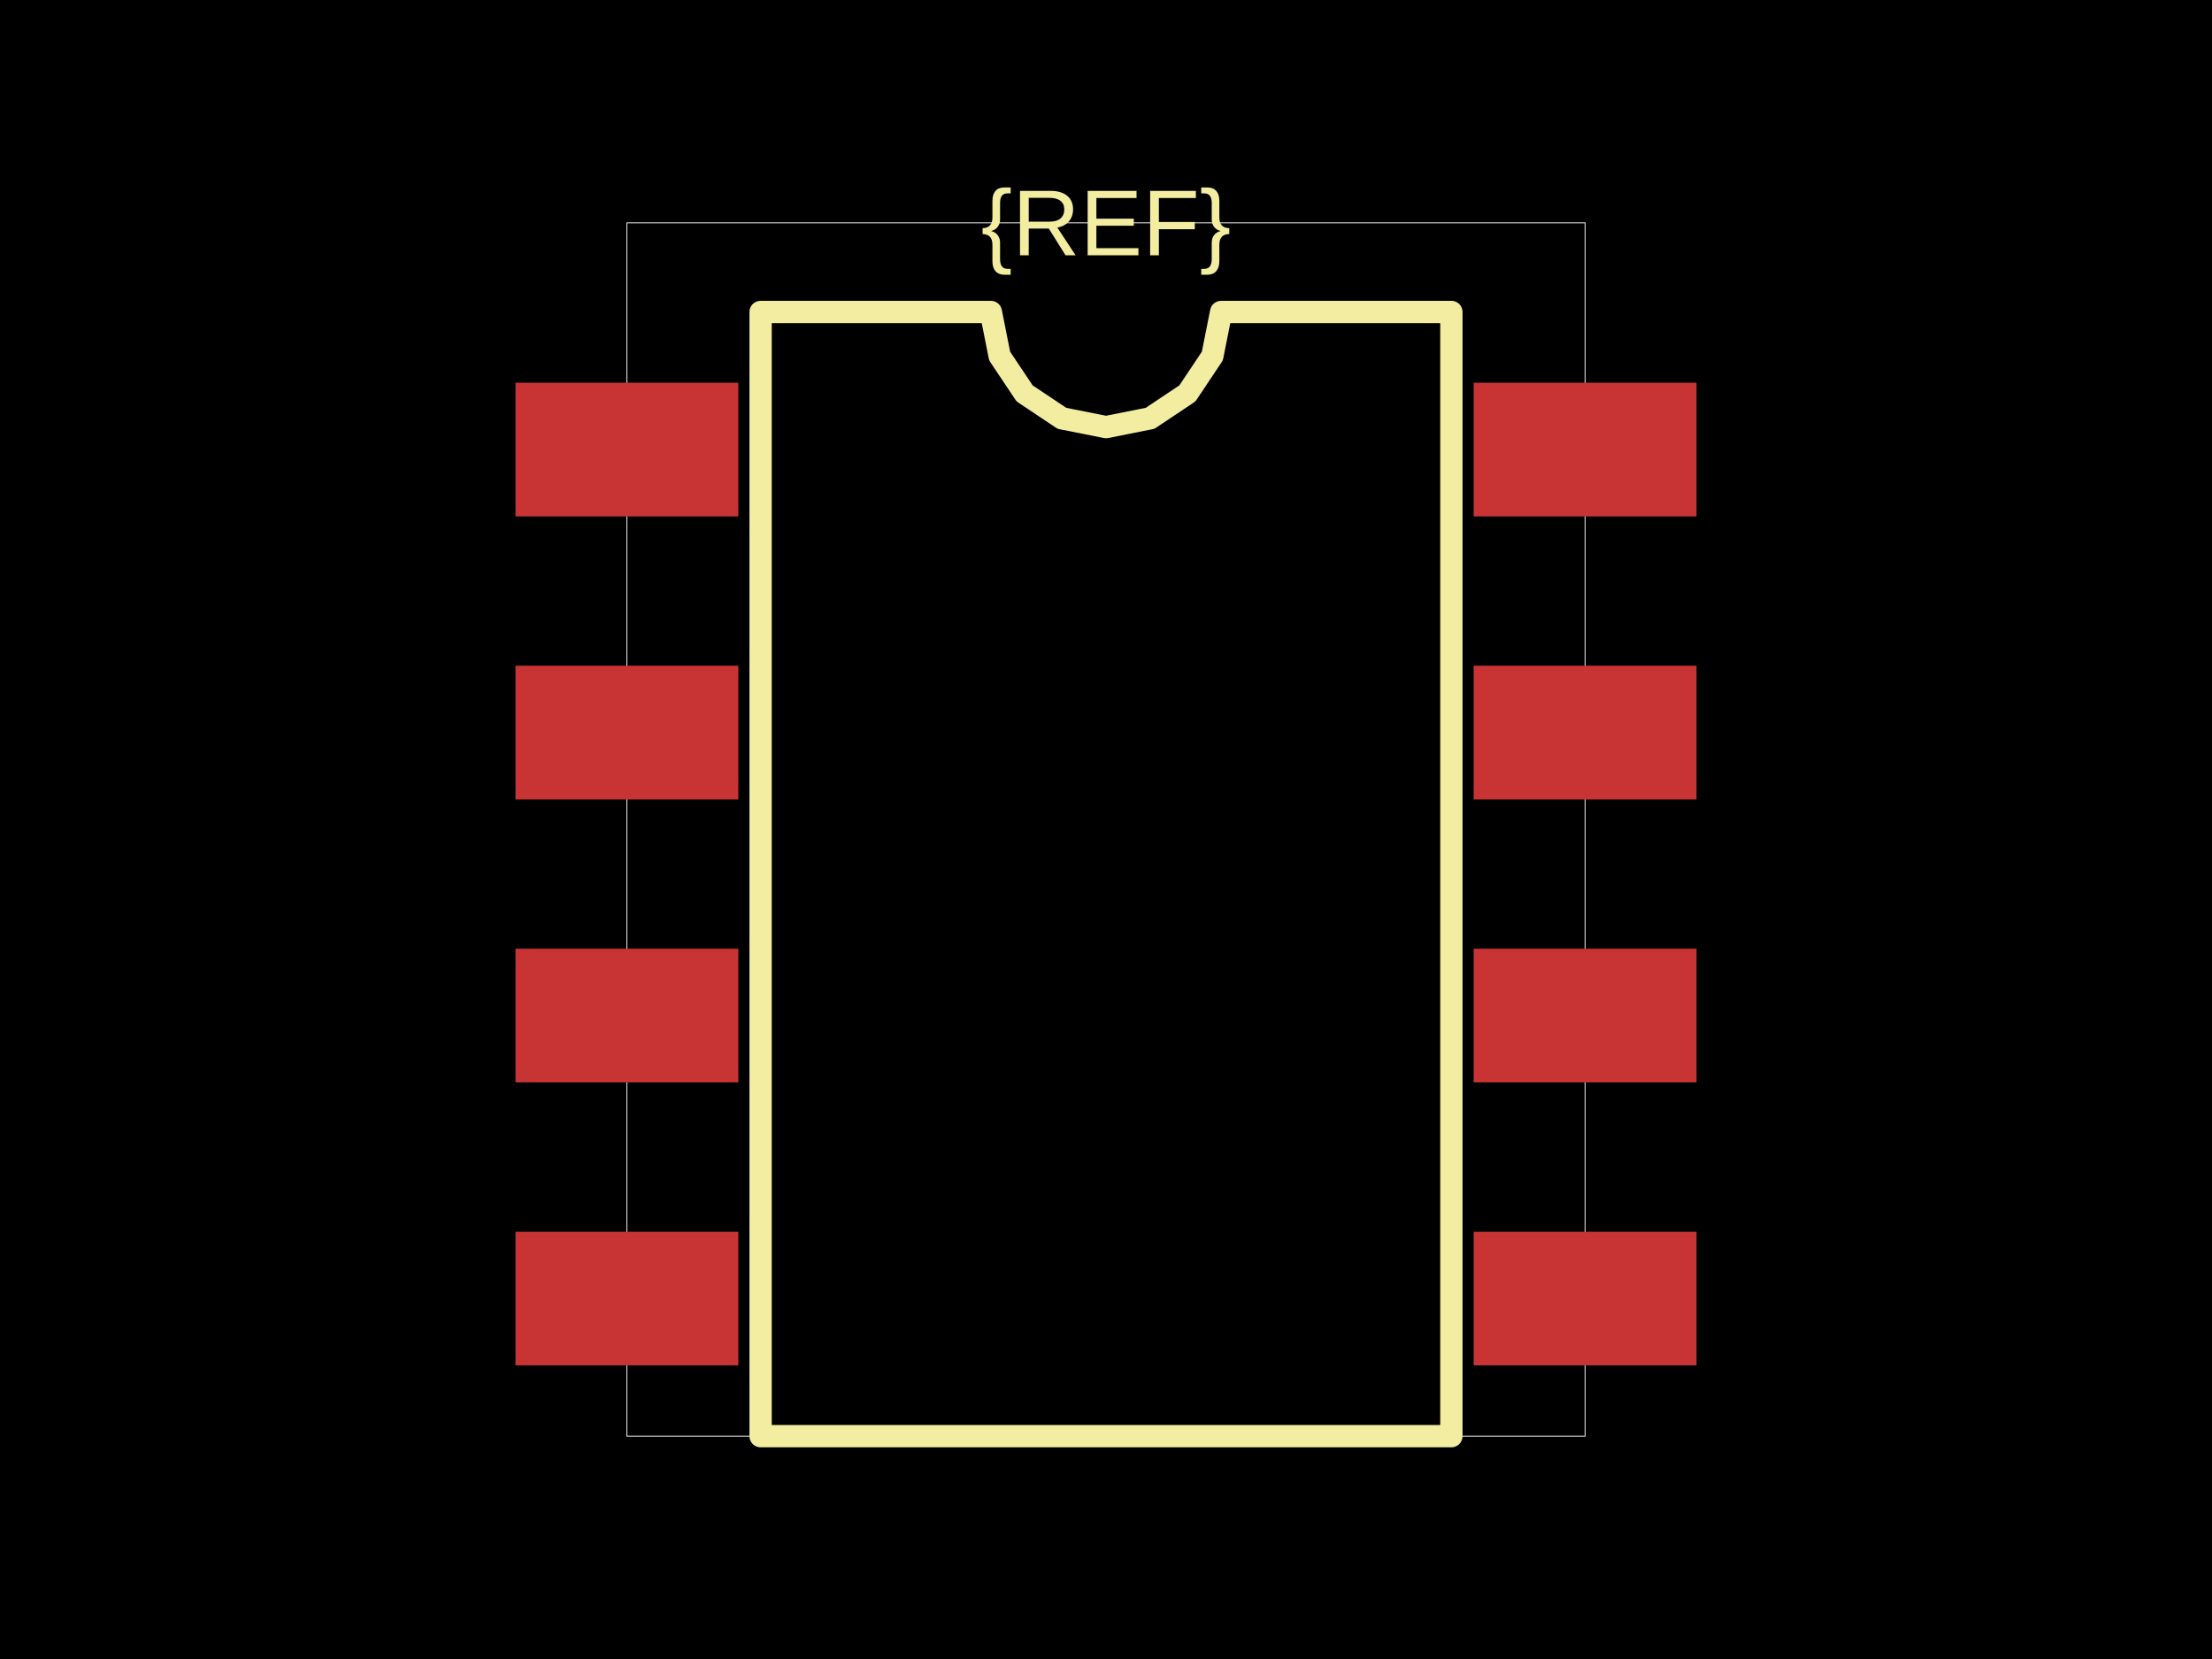
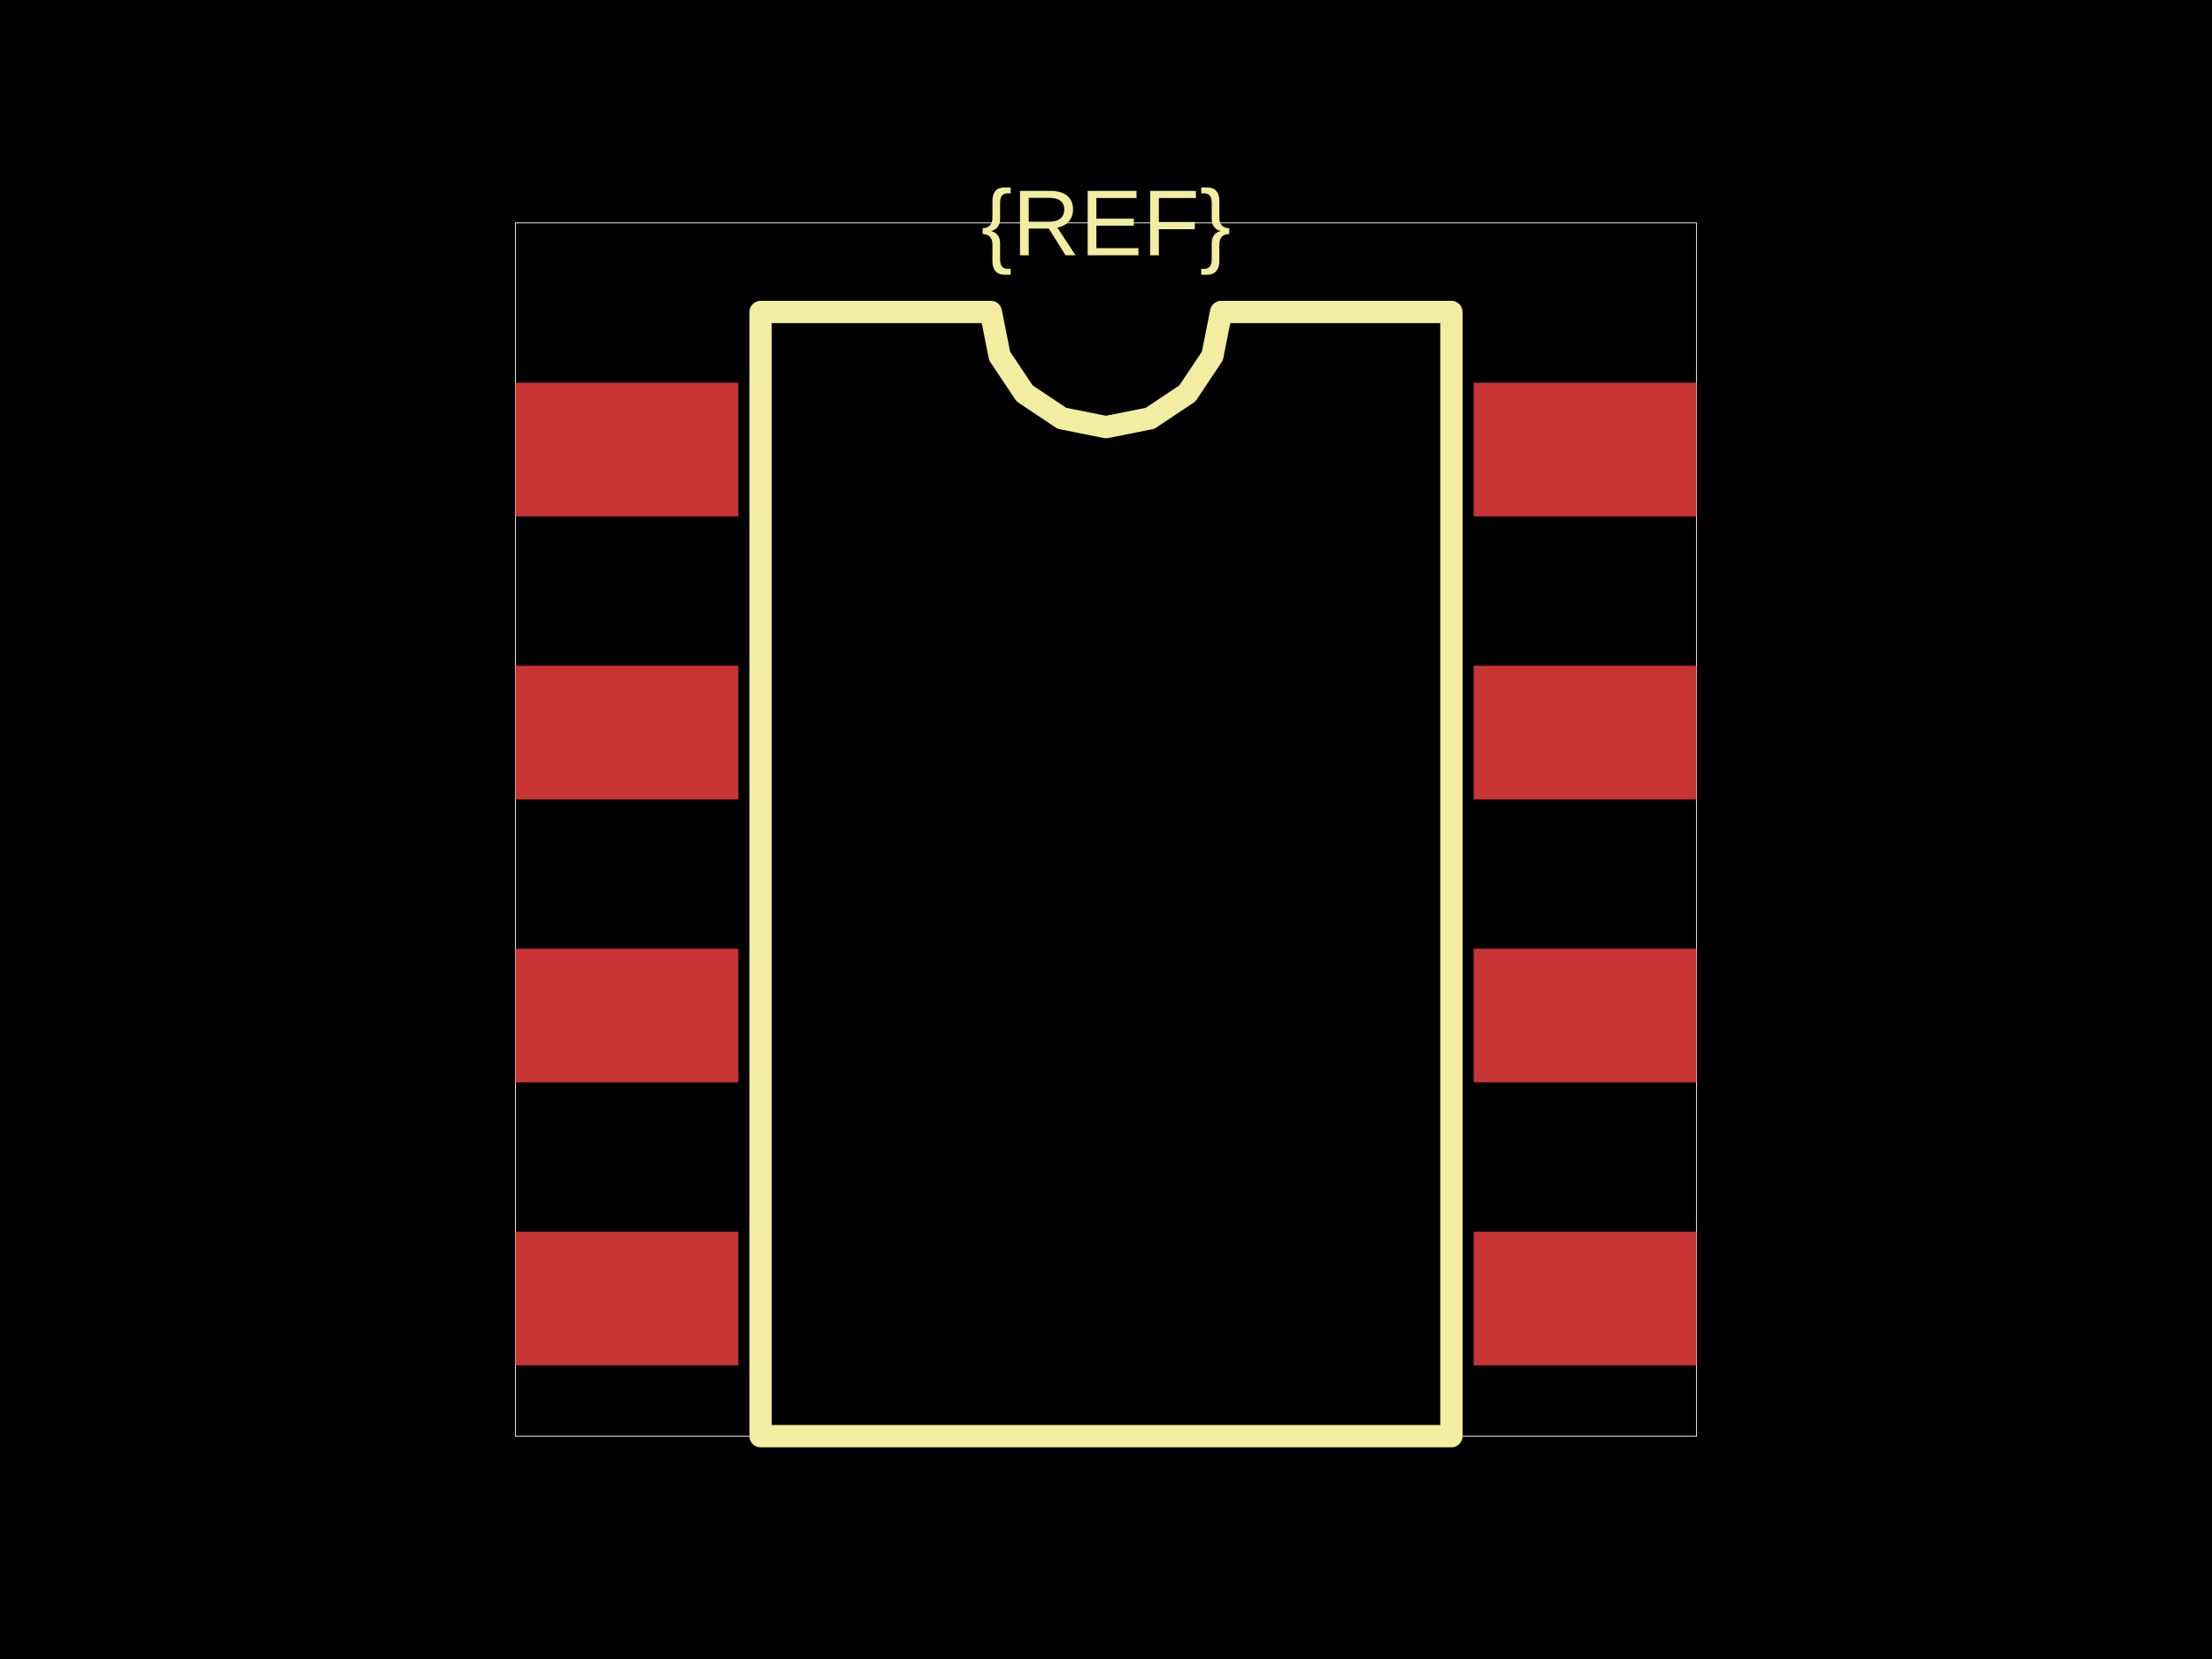
<svg xmlns="http://www.w3.org/2000/svg" width="800" height="600">
  <style />
-   <rect class="boundary" x="0" y="0" fill="#000" width="800" height="600" />
-   <rect class="pcb-boundary" fill="none" stroke="#fff" stroke-width="0.3" x="226.729" y="80.591" width="346.541" height="438.818" />
-   <rect class="pcb-pad" fill="rgb(200, 52, 52)" x="186.434" y="138.415" width="80.591" height="48.355" data-layer="top" />
-   <rect class="pcb-pad" fill="rgb(200, 52, 52)" x="186.434" y="240.766" width="80.591" height="48.355" data-layer="top" />
-   <rect class="pcb-pad" fill="rgb(200, 52, 52)" x="186.434" y="343.116" width="80.591" height="48.355" data-layer="top" />
-   <rect class="pcb-pad" fill="rgb(200, 52, 52)" x="186.434" y="445.467" width="80.591" height="48.355" data-layer="top" />
-   <rect class="pcb-pad" fill="rgb(200, 52, 52)" x="532.975" y="445.467" width="80.591" height="48.355" data-layer="top" />
-   <rect class="pcb-pad" fill="rgb(200, 52, 52)" x="532.975" y="343.116" width="80.591" height="48.355" data-layer="top" />
-   <rect class="pcb-pad" fill="rgb(200, 52, 52)" x="532.975" y="240.766" width="80.591" height="48.355" data-layer="top" />
-   <rect class="pcb-pad" fill="rgb(200, 52, 52)" x="532.975" y="138.415" width="80.591" height="48.355" data-layer="top" />
-   <path class="pcb-silkscreen pcb-silkscreen-top" d="M 275.084 519.409 L 275.084 112.827 L 358.361 112.827 L 361.531 128.762 L 370.557 142.27 L 384.066 151.297 L 400 154.466 L 415.934 151.297 L 429.443 142.27 L 438.469 128.762 L 441.639 112.827 L 524.916 112.827 L 524.916 519.409 L 275.084 519.409 Z" fill="none" stroke="#f2eda1" stroke-width="8.059" stroke-linecap="round" stroke-linejoin="round" data-pcb-component-id="" data-pcb-silkscreen-path-id="silkscreen_path_1" />
-   <text x="0" y="0" dx="0" dy="0" fill="#f2eda1" font-family="Arial, sans-serif" font-size="33.882" text-anchor="middle" dominant-baseline="central" transform="matrix(1,0,0,1,400,80.591)" class="pcb-silkscreen-text pcb-silkscreen-top" data-pcb-silkscreen-text-id="pcb_component_1" stroke="none">{REF}</text>
+   <rect class="boundary" x="0" y="0" fill="#000" width="800" height="600" data-type="pcb_background" data-pcb-layer="global" />
+   <rect class="pcb-boundary" fill="none" stroke="#fff" stroke-width="0.3" x="186.434" y="80.591" width="427.132" height="438.818" data-type="pcb_boundary" data-pcb-layer="global" />
+   <rect class="pcb-pad" fill="rgb(200, 52, 52)" x="186.434" y="138.415" width="80.591" height="48.355" data-type="pcb_smtpad" data-pcb-layer="top" />
+   <rect class="pcb-pad" fill="rgb(200, 52, 52)" x="186.434" y="240.766" width="80.591" height="48.355" data-type="pcb_smtpad" data-pcb-layer="top" />
+   <rect class="pcb-pad" fill="rgb(200, 52, 52)" x="186.434" y="343.116" width="80.591" height="48.355" data-type="pcb_smtpad" data-pcb-layer="top" />
+   <rect class="pcb-pad" fill="rgb(200, 52, 52)" x="186.434" y="445.467" width="80.591" height="48.355" data-type="pcb_smtpad" data-pcb-layer="top" />
+   <rect class="pcb-pad" fill="rgb(200, 52, 52)" x="532.975" y="445.467" width="80.591" height="48.355" data-type="pcb_smtpad" data-pcb-layer="top" />
+   <rect class="pcb-pad" fill="rgb(200, 52, 52)" x="532.975" y="343.116" width="80.591" height="48.355" data-type="pcb_smtpad" data-pcb-layer="top" />
+   <rect class="pcb-pad" fill="rgb(200, 52, 52)" x="532.975" y="240.766" width="80.591" height="48.355" data-type="pcb_smtpad" data-pcb-layer="top" />
+   <rect class="pcb-pad" fill="rgb(200, 52, 52)" x="532.975" y="138.415" width="80.591" height="48.355" data-type="pcb_smtpad" data-pcb-layer="top" />
+   <path class="pcb-silkscreen pcb-silkscreen-top" d="M 275.084 519.409 L 275.084 112.827 L 358.361 112.827 L 361.531 128.762 L 370.557 142.27 L 384.066 151.297 L 400 154.466 L 415.934 151.297 L 429.443 142.27 L 438.469 128.762 L 441.639 112.827 L 524.916 112.827 L 524.916 519.409 L 275.084 519.409 Z" fill="none" stroke="#f2eda1" stroke-width="8.059" stroke-linecap="round" stroke-linejoin="round" data-pcb-component-id="" data-pcb-silkscreen-path-id="silkscreen_path_1" data-type="pcb_silkscreen_path" data-pcb-layer="top" />
+   <text x="0" y="0" dx="0" dy="0" fill="#f2eda1" font-family="Arial, sans-serif" font-size="33.882" text-anchor="middle" dominant-baseline="central" transform="matrix(1,0,0,1,400,80.591)" class="pcb-silkscreen-text pcb-silkscreen-top" data-pcb-silkscreen-text-id="pcb_component_1" stroke="none" data-type="pcb_silkscreen_text" data-pcb-layer="top">{REF}</text>
</svg>
